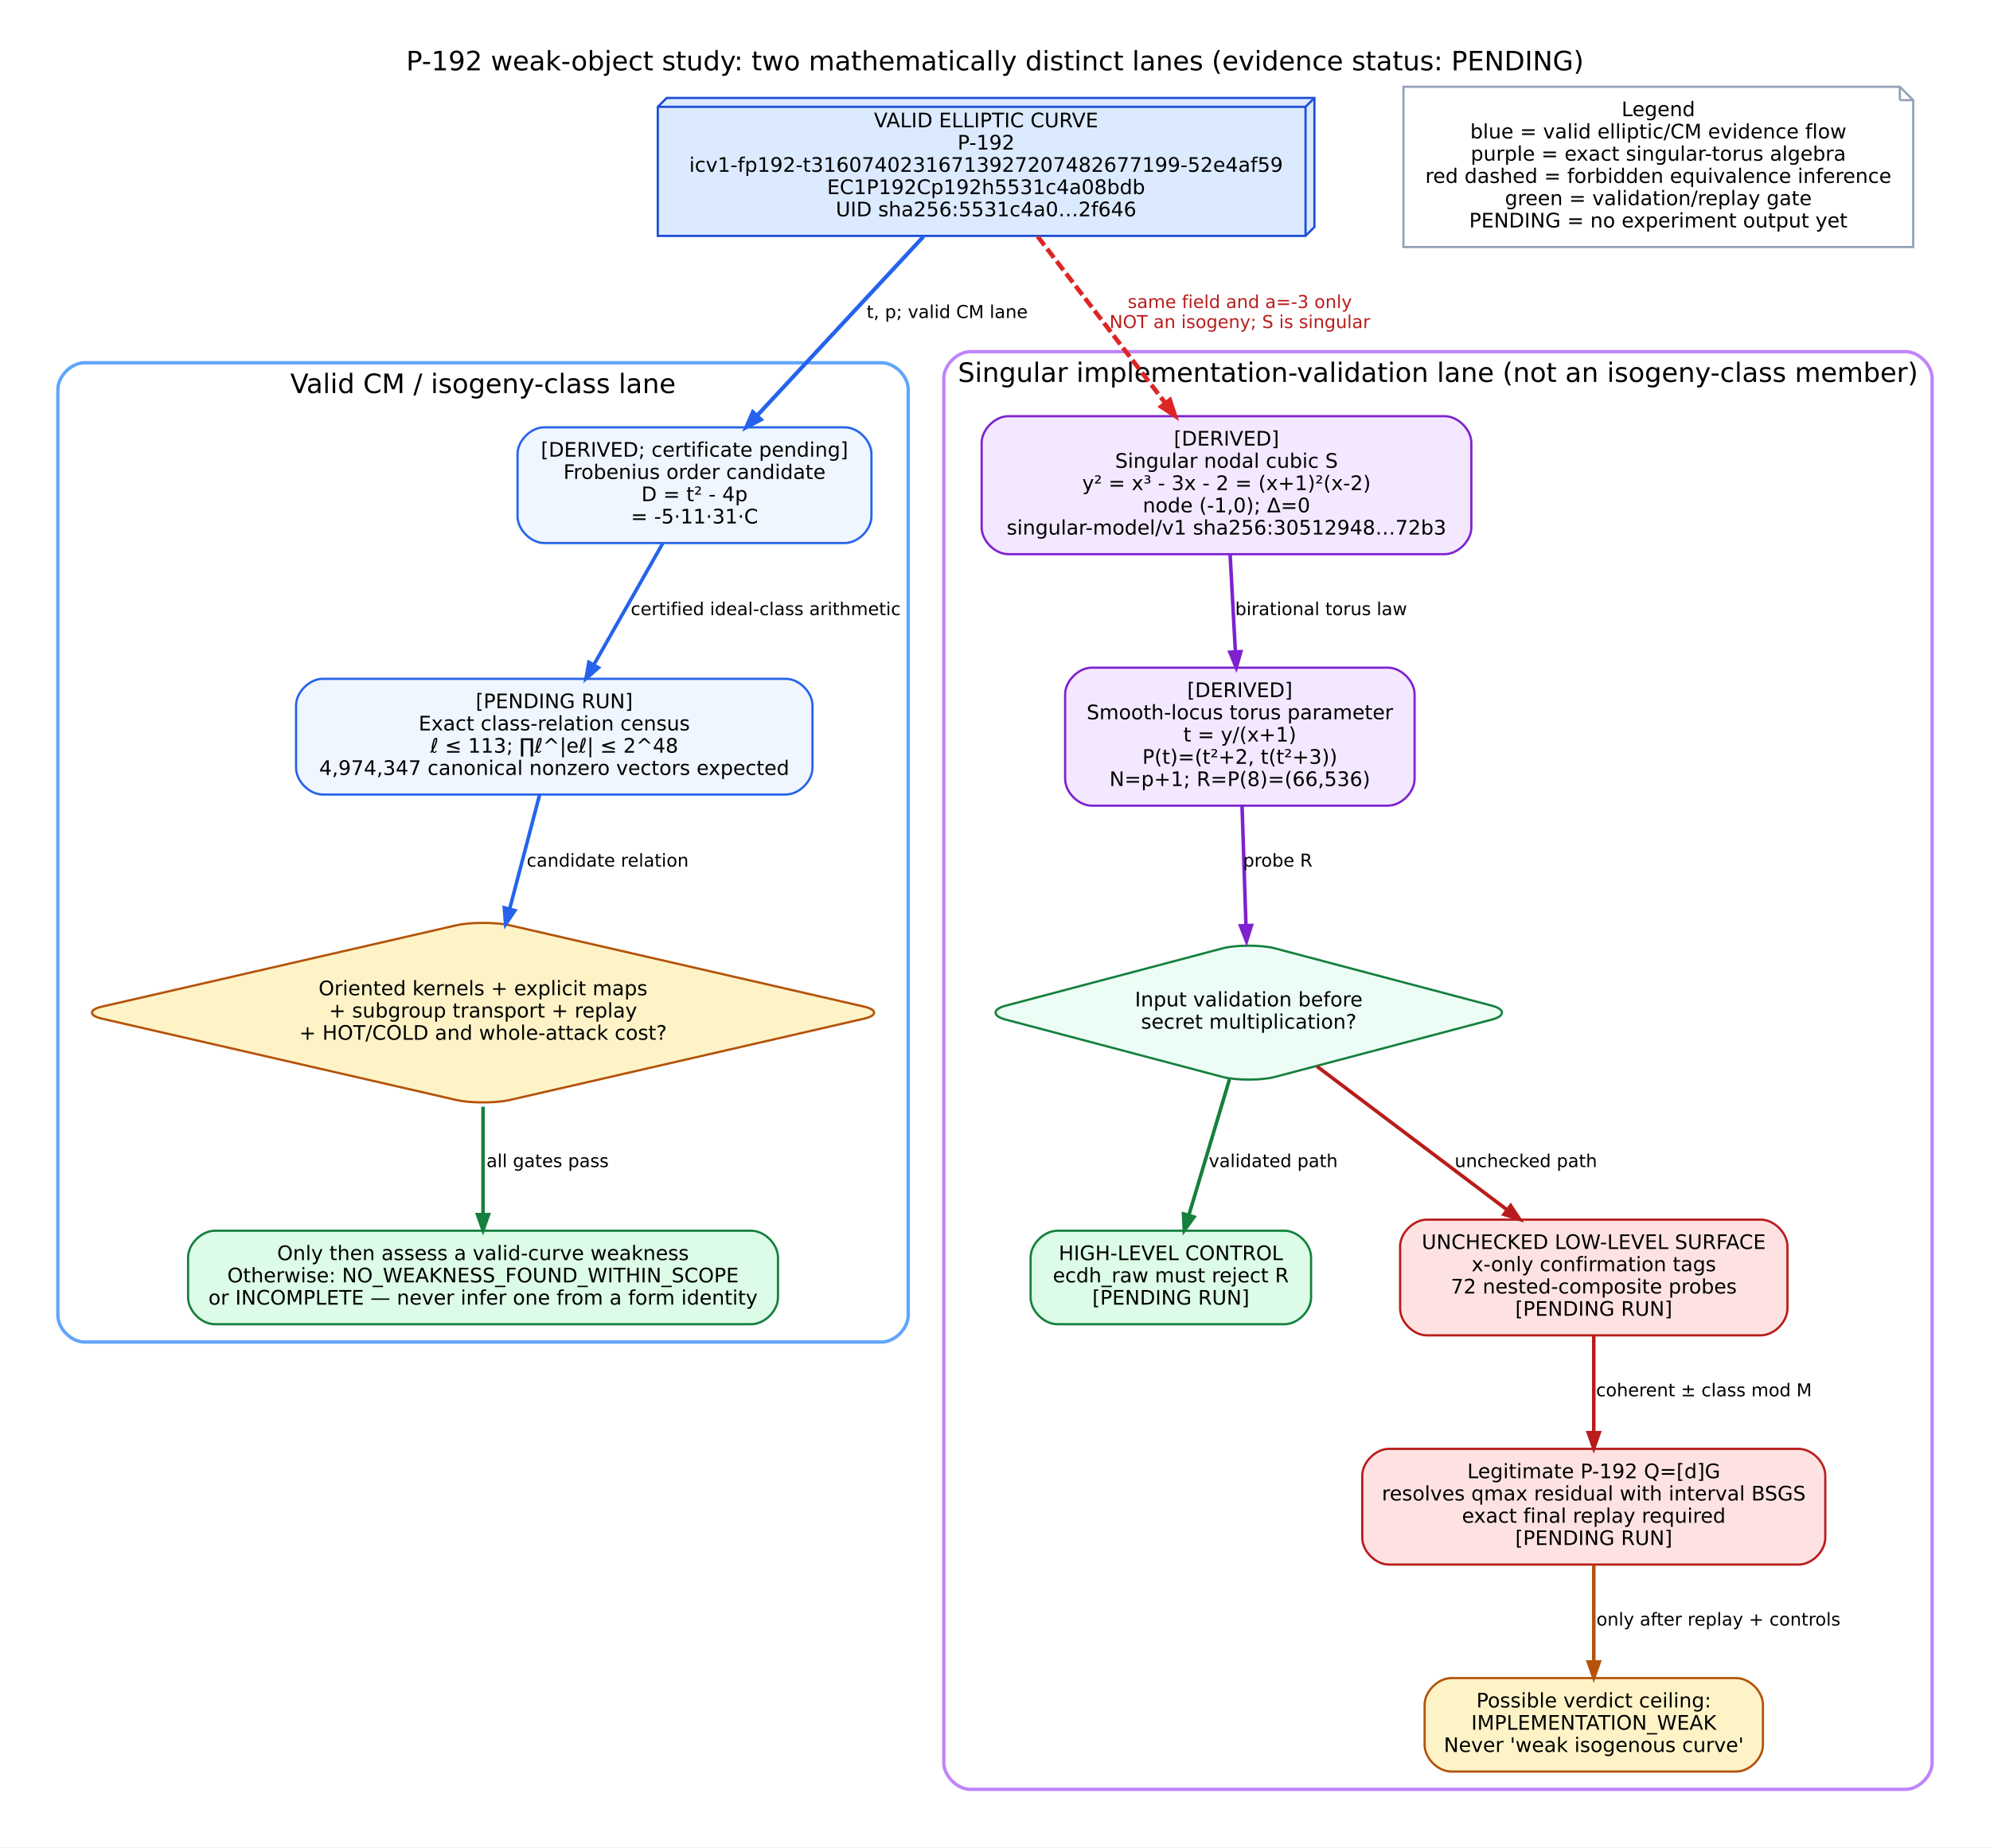
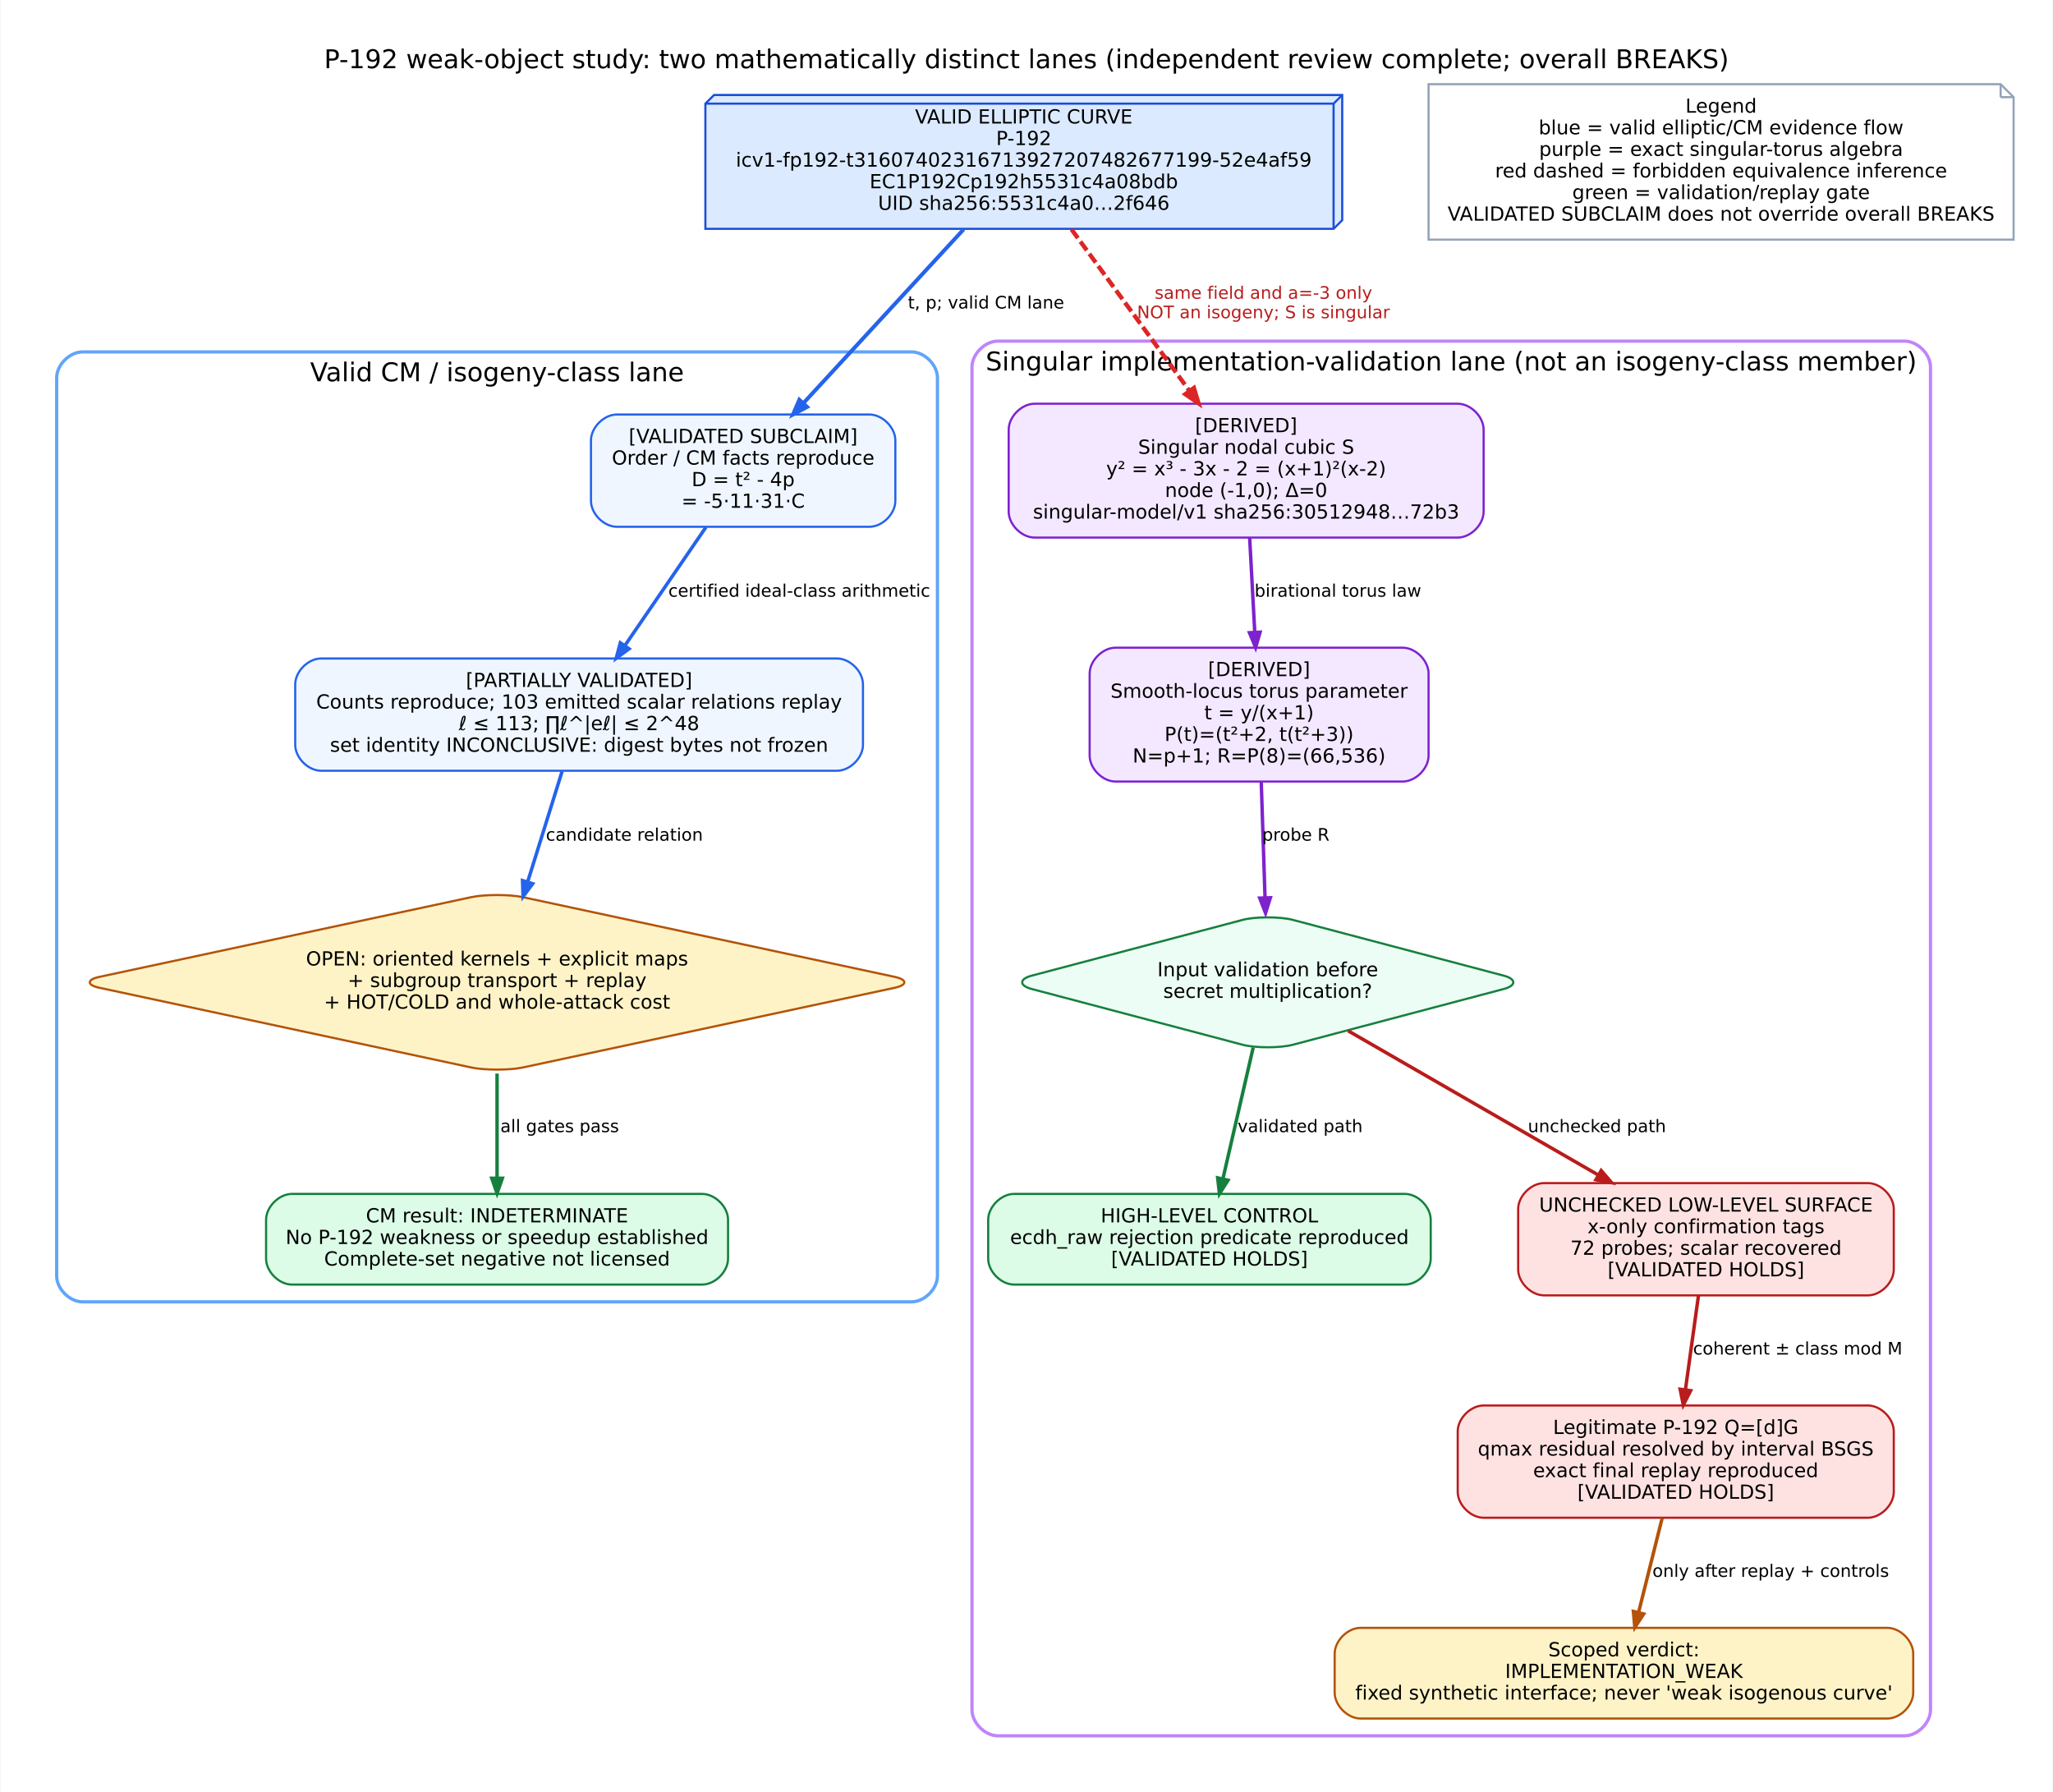
- <svg xmlns="http://www.w3.org/2000/svg" width="894pt" height="830pt" viewBox="0.00 0.00 894.00 830.00">
+ <svg xmlns="http://www.w3.org/2000/svg" width="951pt" height="830pt" viewBox="0.00 0.00 950.50 830.00">
  <g id="graph0" class="graph" transform="scale(1 1) rotate(0) translate(18 812)">
-     <polygon fill="white" stroke="transparent" points="-18,18 -18,-812 876,-812 876,18 -18,18" />
-     <text text-anchor="middle" x="429" y="-780.4" font-family="DejaVu Sans" font-size="12.00">P-192 weak-object study: two mathematically distinct lanes (evidence status: PENDING)</text>
+     <polygon fill="white" stroke="transparent" points="-18,18 -18,-812 932.5,-812 932.5,18 -18,18" />
+     <text text-anchor="middle" x="457.25" y="-780.4" font-family="DejaVu Sans" font-size="12.00">P-192 weak-object study: two mathematically distinct lanes (independent review complete; overall BREAKS)</text>
    <g id="clust1" class="cluster">
-       <path fill="white" stroke="#60a5fa" stroke-width="1.5" d="M20,-209C20,-209 378,-209 378,-209 384,-209 390,-215 390,-221 390,-221 390,-637 390,-637 390,-643 384,-649 378,-649 378,-649 20,-649 20,-649 14,-649 8,-643 8,-637 8,-637 8,-221 8,-221 8,-215 14,-209 20,-209" />
-       <text text-anchor="middle" x="199" y="-635.4" font-family="DejaVu Sans" font-size="12.00">Valid CM / isogeny-class lane</text>
+       <path fill="white" stroke="#60a5fa" stroke-width="1.5" d="M20,-209C20,-209 404,-209 404,-209 410,-209 416,-215 416,-221 416,-221 416,-637 416,-637 416,-643 410,-649 404,-649 404,-649 20,-649 20,-649 14,-649 8,-643 8,-637 8,-637 8,-221 8,-221 8,-215 14,-209 20,-209" />
+       <text text-anchor="middle" x="212" y="-635.4" font-family="DejaVu Sans" font-size="12.00">Valid CM / isogeny-class lane</text>
    </g>
    <g id="clust2" class="cluster">
-       <path fill="white" stroke="#c084fc" stroke-width="1.5" d="M418,-8C418,-8 838,-8 838,-8 844,-8 850,-14 850,-20 850,-20 850,-642 850,-642 850,-648 844,-654 838,-654 838,-654 418,-654 418,-654 412,-654 406,-648 406,-642 406,-642 406,-20 406,-20 406,-14 412,-8 418,-8" />
-       <text text-anchor="middle" x="628" y="-640.4" font-family="DejaVu Sans" font-size="12.00">Singular implementation-validation lane (not an isogeny-class member)</text>
+       <path fill="white" stroke="#c084fc" stroke-width="1.5" d="M444,-8C444,-8 864,-8 864,-8 870,-8 876,-14 876,-20 876,-20 876,-642 876,-642 876,-648 870,-654 864,-654 864,-654 444,-654 444,-654 438,-654 432,-648 432,-642 432,-642 432,-20 432,-20 432,-14 438,-8 444,-8" />
+       <text text-anchor="middle" x="654" y="-640.4" font-family="DejaVu Sans" font-size="12.00">Singular implementation-validation lane (not an isogeny-class member)</text>
    </g>
    <g id="node1" class="node">
-       <polygon fill="#dbeafe" stroke="#1d4ed8" points="572.5,-768 281.5,-768 277.5,-764 277.5,-706 568.5,-706 572.5,-710 572.5,-768" />
-       <polyline fill="none" stroke="#1d4ed8" points="568.5,-764 277.5,-764 " />
-       <polyline fill="none" stroke="#1d4ed8" points="568.5,-764 568.5,-706 " />
-       <polyline fill="none" stroke="#1d4ed8" points="568.5,-764 572.5,-768 " />
-       <text text-anchor="middle" x="425" y="-754.8" font-family="DejaVu Sans" font-size="9.00">VALID ELLIPTIC CURVE</text>
-       <text text-anchor="middle" x="425" y="-744.8" font-family="DejaVu Sans" font-size="9.00">P-192</text>
-       <text text-anchor="middle" x="425" y="-734.8" font-family="DejaVu Sans" font-size="9.00">icv1-fp192-t31607402316713927207482677199-52e4af59</text>
-       <text text-anchor="middle" x="425" y="-724.8" font-family="DejaVu Sans" font-size="9.00">EC1P192Cp192h5531c4a08bdb</text>
-       <text text-anchor="middle" x="425" y="-714.8" font-family="DejaVu Sans" font-size="9.00">UID sha256:5531c4a0…2f646</text>
+       <polygon fill="#dbeafe" stroke="#1d4ed8" points="603.5,-768 312.5,-768 308.5,-764 308.5,-706 599.5,-706 603.5,-710 603.5,-768" />
+       <polyline fill="none" stroke="#1d4ed8" points="599.5,-764 308.5,-764 " />
+       <polyline fill="none" stroke="#1d4ed8" points="599.5,-764 599.5,-706 " />
+       <polyline fill="none" stroke="#1d4ed8" points="599.5,-764 603.5,-768 " />
+       <text text-anchor="middle" x="456" y="-754.8" font-family="DejaVu Sans" font-size="9.00">VALID ELLIPTIC CURVE</text>
+       <text text-anchor="middle" x="456" y="-744.8" font-family="DejaVu Sans" font-size="9.00">P-192</text>
+       <text text-anchor="middle" x="456" y="-734.8" font-family="DejaVu Sans" font-size="9.00">icv1-fp192-t31607402316713927207482677199-52e4af59</text>
+       <text text-anchor="middle" x="456" y="-724.8" font-family="DejaVu Sans" font-size="9.00">EC1P192Cp192h5531c4a08bdb</text>
+       <text text-anchor="middle" x="456" y="-714.8" font-family="DejaVu Sans" font-size="9.00">UID sha256:5531c4a0…2f646</text>
    </g>
    <g id="node2" class="node">
-       <path fill="#eff6ff" stroke="#2563eb" d="M361.5,-620C361.5,-620 226.5,-620 226.5,-620 220.5,-620 214.5,-614 214.5,-608 214.5,-608 214.5,-580 214.5,-580 214.5,-574 220.5,-568 226.5,-568 226.5,-568 361.5,-568 361.5,-568 367.5,-568 373.5,-574 373.5,-580 373.5,-580 373.5,-608 373.5,-608 373.5,-614 367.5,-620 361.5,-620" />
-       <text text-anchor="middle" x="294" y="-606.8" font-family="DejaVu Sans" font-size="9.00">[DERIVED; certificate pending]</text>
-       <text text-anchor="middle" x="294" y="-596.8" font-family="DejaVu Sans" font-size="9.00">Frobenius order candidate</text>
-       <text text-anchor="middle" x="294" y="-586.8" font-family="DejaVu Sans" font-size="9.00">D = t² - 4p</text>
-       <text text-anchor="middle" x="294" y="-576.8" font-family="DejaVu Sans" font-size="9.00">= -5·11·31·C</text>
+       <path fill="#eff6ff" stroke="#2563eb" d="M384.5,-620C384.5,-620 267.5,-620 267.5,-620 261.5,-620 255.5,-614 255.5,-608 255.5,-608 255.5,-580 255.5,-580 255.5,-574 261.5,-568 267.5,-568 267.5,-568 384.5,-568 384.5,-568 390.5,-568 396.5,-574 396.5,-580 396.5,-580 396.5,-608 396.5,-608 396.5,-614 390.5,-620 384.5,-620" />
+       <text text-anchor="middle" x="326" y="-606.8" font-family="DejaVu Sans" font-size="9.00">[VALIDATED SUBCLAIM]</text>
+       <text text-anchor="middle" x="326" y="-596.8" font-family="DejaVu Sans" font-size="9.00">Order / CM facts reproduce</text>
+       <text text-anchor="middle" x="326" y="-586.8" font-family="DejaVu Sans" font-size="9.00">D = t² - 4p</text>
+       <text text-anchor="middle" x="326" y="-576.8" font-family="DejaVu Sans" font-size="9.00">= -5·11·31·C</text>
    </g>
    <g id="edge10" class="edge">
-       <path fill="none" stroke="#2563eb" stroke-width="1.8" d="M396.9,-705.75C374.81,-681.98 344.19,-649.02 322.11,-625.25" />
-       <polygon fill="#2563eb" stroke="#2563eb" stroke-width="1.8" points="323.81,-623.48 317.25,-620.02 320.22,-626.82 323.81,-623.48" />
-       <text text-anchor="middle" x="407.5" y="-669.1" font-family="DejaVu Sans" font-size="8.00">t, p; valid CM lane</text>
+       <path fill="none" stroke="#2563eb" stroke-width="1.8" d="M428.11,-705.75C406.19,-681.98 375.81,-649.02 353.89,-625.25" />
+       <polygon fill="#2563eb" stroke="#2563eb" stroke-width="1.8" points="355.62,-623.51 349.07,-620.02 352.01,-626.83 355.62,-623.51" />
+       <text text-anchor="middle" x="438.5" y="-669.1" font-family="DejaVu Sans" font-size="8.00">t, p; valid CM lane</text>
    </g>
    <g id="node6" class="node">
-       <path fill="#f3e8ff" stroke="#7e22ce" d="M631,-625C631,-625 435,-625 435,-625 429,-625 423,-619 423,-613 423,-613 423,-575 423,-575 423,-569 429,-563 435,-563 435,-563 631,-563 631,-563 637,-563 643,-569 643,-575 643,-575 643,-613 643,-613 643,-619 637,-625 631,-625" />
-       <text text-anchor="middle" x="533" y="-611.8" font-family="DejaVu Sans" font-size="9.00">[DERIVED]</text>
-       <text text-anchor="middle" x="533" y="-601.8" font-family="DejaVu Sans" font-size="9.00">Singular nodal cubic S</text>
-       <text text-anchor="middle" x="533" y="-591.8" font-family="DejaVu Sans" font-size="9.00">y² = x³ - 3x - 2 = (x+1)²(x-2)</text>
-       <text text-anchor="middle" x="533" y="-581.8" font-family="DejaVu Sans" font-size="9.00">node (-1,0); Δ=0</text>
-       <text text-anchor="middle" x="533" y="-571.8" font-family="DejaVu Sans" font-size="9.00">singular-model/v1 sha256:30512948…72b3</text>
+       <path fill="#f3e8ff" stroke="#7e22ce" d="M657,-625C657,-625 461,-625 461,-625 455,-625 449,-619 449,-613 449,-613 449,-575 449,-575 449,-569 455,-563 461,-563 461,-563 657,-563 657,-563 663,-563 669,-569 669,-575 669,-575 669,-613 669,-613 669,-619 663,-625 657,-625" />
+       <text text-anchor="middle" x="559" y="-611.8" font-family="DejaVu Sans" font-size="9.00">[DERIVED]</text>
+       <text text-anchor="middle" x="559" y="-601.8" font-family="DejaVu Sans" font-size="9.00">Singular nodal cubic S</text>
+       <text text-anchor="middle" x="559" y="-591.8" font-family="DejaVu Sans" font-size="9.00">y² = x³ - 3x - 2 = (x+1)²(x-2)</text>
+       <text text-anchor="middle" x="559" y="-581.8" font-family="DejaVu Sans" font-size="9.00">node (-1,0); Δ=0</text>
+       <text text-anchor="middle" x="559" y="-571.8" font-family="DejaVu Sans" font-size="9.00">singular-model/v1 sha256:30512948…72b3</text>
    </g>
    <g id="edge11" class="edge">
-       <path fill="none" stroke="#dc2626" stroke-width="2" stroke-dasharray="5,2" d="M448.17,-705.75C464.97,-683.82 487.75,-654.07 505.48,-630.93" />
-       <polygon fill="#dc2626" stroke="#dc2626" stroke-width="2" points="507.56,-632.24 509.87,-625.2 503.67,-629.27 507.56,-632.24" />
-       <text text-anchor="middle" x="539" y="-673.6" font-family="DejaVu Sans" font-size="8.00" fill="#b91c1c">same field and a=-3 only</text>
-       <text text-anchor="middle" x="539" y="-664.6" font-family="DejaVu Sans" font-size="8.00" fill="#b91c1c">NOT an isogeny; S is singular</text>
+       <path fill="none" stroke="#dc2626" stroke-width="2" stroke-dasharray="5,2" d="M478.1,-705.75C494.12,-683.82 515.85,-654.07 532.75,-630.93" />
+       <polygon fill="#dc2626" stroke="#dc2626" stroke-width="2" points="534.79,-632.3 536.94,-625.2 530.83,-629.41 534.79,-632.3" />
+       <text text-anchor="middle" x="567" y="-673.6" font-family="DejaVu Sans" font-size="8.00" fill="#b91c1c">same field and a=-3 only</text>
+       <text text-anchor="middle" x="567" y="-664.6" font-family="DejaVu Sans" font-size="8.00" fill="#b91c1c">NOT an isogeny; S is singular</text>
    </g>
    <g id="node3" class="node">
-       <path fill="#eff6ff" stroke="#2563eb" d="M335,-507C335,-507 127,-507 127,-507 121,-507 115,-501 115,-495 115,-495 115,-467 115,-467 115,-461 121,-455 127,-455 127,-455 335,-455 335,-455 341,-455 347,-461 347,-467 347,-467 347,-495 347,-495 347,-501 341,-507 335,-507" />
-       <text text-anchor="middle" x="231" y="-493.8" font-family="DejaVu Sans" font-size="9.00">[PENDING RUN]</text>
-       <text text-anchor="middle" x="231" y="-483.8" font-family="DejaVu Sans" font-size="9.00">Exact class-relation census</text>
-       <text text-anchor="middle" x="231" y="-473.8" font-family="DejaVu Sans" font-size="9.00">ℓ ≤ 113; ∏ℓ^|eℓ| ≤ 2^48</text>
-       <text text-anchor="middle" x="231" y="-463.8" font-family="DejaVu Sans" font-size="9.00">4,974,347 canonical nonzero vectors expected</text>
+       <path fill="#eff6ff" stroke="#2563eb" d="M369.5,-507C369.5,-507 130.5,-507 130.5,-507 124.5,-507 118.5,-501 118.5,-495 118.5,-495 118.5,-467 118.5,-467 118.5,-461 124.5,-455 130.5,-455 130.5,-455 369.5,-455 369.5,-455 375.5,-455 381.5,-461 381.5,-467 381.5,-467 381.5,-495 381.5,-495 381.5,-501 375.5,-507 369.5,-507" />
+       <text text-anchor="middle" x="250" y="-493.8" font-family="DejaVu Sans" font-size="9.00">[PARTIALLY VALIDATED]</text>
+       <text text-anchor="middle" x="250" y="-483.8" font-family="DejaVu Sans" font-size="9.00">Counts reproduce; 103 emitted scalar relations replay</text>
+       <text text-anchor="middle" x="250" y="-473.8" font-family="DejaVu Sans" font-size="9.00">ℓ ≤ 113; ∏ℓ^|eℓ| ≤ 2^48</text>
+       <text text-anchor="middle" x="250" y="-463.8" font-family="DejaVu Sans" font-size="9.00">set identity INCONCLUSIVE: digest bytes not frozen</text>
    </g>
    <g id="edge1" class="edge">
-       <path fill="none" stroke="#2563eb" stroke-width="1.6" d="M279.7,-567.81C270.52,-551.63 258.53,-530.5 248.74,-513.25" />
-       <polygon fill="#2563eb" stroke="#2563eb" stroke-width="1.6" points="250.83,-511.97 245.24,-507.09 246.56,-514.39 250.83,-511.97" />
-       <text text-anchor="middle" x="326" y="-535.6" font-family="DejaVu Sans" font-size="8.00">certified ideal-class arithmetic</text>
+       <path fill="none" stroke="#2563eb" stroke-width="1.6" d="M308.75,-567.81C297.68,-551.63 283.21,-530.5 271.4,-513.25" />
+       <polygon fill="#2563eb" stroke="#2563eb" stroke-width="1.6" points="273.15,-511.48 267.18,-507.09 269.11,-514.25 273.15,-511.48" />
+       <text text-anchor="middle" x="352" y="-535.6" font-family="DejaVu Sans" font-size="8.00">certified ideal-class arithmetic</text>
    </g>
    <g id="node4" class="node">
-       <path fill="#fef3c7" stroke="#b45309" d="M187.3,-396.32C187.3,-396.32 27.7,-359.68 27.7,-359.68 21.85,-358.34 21.85,-355.66 27.7,-354.32 27.7,-354.32 187.3,-317.68 187.3,-317.68 193.15,-316.34 204.85,-316.34 210.7,-317.68 210.7,-317.68 370.3,-354.32 370.3,-354.32 376.15,-355.66 376.15,-358.34 370.3,-359.68 370.3,-359.68 210.7,-396.32 210.7,-396.32 204.85,-397.66 193.15,-397.66 187.3,-396.32" />
-       <text text-anchor="middle" x="199" y="-364.8" font-family="DejaVu Sans" font-size="9.00">Oriented kernels + explicit maps</text>
-       <text text-anchor="middle" x="199" y="-354.8" font-family="DejaVu Sans" font-size="9.00">+ subgroup transport + replay</text>
-       <text text-anchor="middle" x="199" y="-344.8" font-family="DejaVu Sans" font-size="9.00">+ HOT/COLD and whole-attack cost?</text>
+       <path fill="#fef3c7" stroke="#b45309" d="M200.27,-396.49C200.27,-396.49 27.73,-359.51 27.73,-359.51 21.87,-358.26 21.87,-355.74 27.73,-354.49 27.73,-354.49 200.27,-317.51 200.27,-317.51 206.13,-316.26 217.87,-316.26 223.73,-317.51 223.73,-317.51 396.27,-354.49 396.27,-354.49 402.13,-355.74 402.13,-358.26 396.27,-359.51 396.27,-359.51 223.73,-396.49 223.73,-396.49 217.87,-397.74 206.13,-397.74 200.27,-396.49" />
+       <text text-anchor="middle" x="212" y="-364.8" font-family="DejaVu Sans" font-size="9.00">OPEN: oriented kernels + explicit maps</text>
+       <text text-anchor="middle" x="212" y="-354.8" font-family="DejaVu Sans" font-size="9.00">+ subgroup transport + replay</text>
+       <text text-anchor="middle" x="212" y="-344.8" font-family="DejaVu Sans" font-size="9.00">+ HOT/COLD and whole-attack cost</text>
    </g>
    <g id="edge2" class="edge">
-       <path fill="none" stroke="#2563eb" stroke-width="1.6" d="M224.37,-454.72C220.49,-439.93 215.48,-420.82 210.93,-403.5" />
-       <polygon fill="#2563eb" stroke="#2563eb" stroke-width="1.6" points="213.3,-402.86 209.15,-396.71 208.56,-404.1 213.3,-402.86" />
-       <text text-anchor="middle" x="255" y="-422.6" font-family="DejaVu Sans" font-size="8.00">candidate relation</text>
+       <path fill="none" stroke="#2563eb" stroke-width="1.6" d="M242.13,-454.72C237.52,-439.93 231.57,-420.82 226.17,-403.5" />
+       <polygon fill="#2563eb" stroke="#2563eb" stroke-width="1.6" points="228.48,-402.66 224.06,-396.71 223.8,-404.12 228.48,-402.66" />
+       <text text-anchor="middle" x="271" y="-422.6" font-family="DejaVu Sans" font-size="8.00">candidate relation</text>
    </g>
    <g id="node5" class="node">
-       <path fill="#dcfce7" stroke="#15803d" d="M319.5,-259C319.5,-259 78.5,-259 78.5,-259 72.5,-259 66.5,-253 66.5,-247 66.5,-247 66.5,-229 66.5,-229 66.5,-223 72.5,-217 78.5,-217 78.5,-217 319.5,-217 319.5,-217 325.5,-217 331.5,-223 331.5,-229 331.5,-229 331.5,-247 331.5,-247 331.5,-253 325.5,-259 319.5,-259" />
-       <text text-anchor="middle" x="199" y="-245.8" font-family="DejaVu Sans" font-size="9.00">Only then assess a valid-curve weakness</text>
-       <text text-anchor="middle" x="199" y="-235.8" font-family="DejaVu Sans" font-size="9.00">Otherwise: NO_WEAKNESS_FOUND_WITHIN_SCOPE</text>
-       <text text-anchor="middle" x="199" y="-225.8" font-family="DejaVu Sans" font-size="9.00">or INCOMPLETE — never infer one from a form identity</text>
+       <path fill="#dcfce7" stroke="#15803d" d="M307,-259C307,-259 117,-259 117,-259 111,-259 105,-253 105,-247 105,-247 105,-229 105,-229 105,-223 111,-217 117,-217 117,-217 307,-217 307,-217 313,-217 319,-223 319,-229 319,-229 319,-247 319,-247 319,-253 313,-259 307,-259" />
+       <text text-anchor="middle" x="212" y="-245.8" font-family="DejaVu Sans" font-size="9.00">CM result: INDETERMINATE</text>
+       <text text-anchor="middle" x="212" y="-235.8" font-family="DejaVu Sans" font-size="9.00">No P-192 weakness or speedup established</text>
+       <text text-anchor="middle" x="212" y="-225.8" font-family="DejaVu Sans" font-size="9.00">Complete-set negative not licensed</text>
    </g>
    <g id="edge3" class="edge">
-       <path fill="none" stroke="#15803d" stroke-width="1.6" d="M199,-314.75C199,-298.73 199,-280.81 199,-266.42" />
-       <polygon fill="#15803d" stroke="#15803d" stroke-width="1.6" points="201.45,-266.25 199,-259.25 196.55,-266.25 201.45,-266.25" />
-       <text text-anchor="middle" x="228" y="-287.6" font-family="DejaVu Sans" font-size="8.00">all gates pass</text>
+       <path fill="none" stroke="#15803d" stroke-width="1.6" d="M212,-314.75C212,-298.73 212,-280.81 212,-266.42" />
+       <polygon fill="#15803d" stroke="#15803d" stroke-width="1.6" points="214.45,-266.25 212,-259.25 209.55,-266.25 214.45,-266.25" />
+       <text text-anchor="middle" x="241" y="-287.6" font-family="DejaVu Sans" font-size="8.00">all gates pass</text>
    </g>
    <g id="node7" class="node">
-       <path fill="#f3e8ff" stroke="#7e22ce" d="M605.5,-512C605.5,-512 472.5,-512 472.5,-512 466.5,-512 460.5,-506 460.5,-500 460.5,-500 460.5,-462 460.5,-462 460.5,-456 466.5,-450 472.5,-450 472.5,-450 605.5,-450 605.5,-450 611.5,-450 617.5,-456 617.5,-462 617.5,-462 617.5,-500 617.5,-500 617.5,-506 611.5,-512 605.5,-512" />
-       <text text-anchor="middle" x="539" y="-498.8" font-family="DejaVu Sans" font-size="9.00">[DERIVED]</text>
-       <text text-anchor="middle" x="539" y="-488.8" font-family="DejaVu Sans" font-size="9.00">Smooth-locus torus parameter</text>
-       <text text-anchor="middle" x="539" y="-478.8" font-family="DejaVu Sans" font-size="9.00">t = y/(x+1)</text>
-       <text text-anchor="middle" x="539" y="-468.8" font-family="DejaVu Sans" font-size="9.00">P(t)=(t²+2, t(t²+3))</text>
-       <text text-anchor="middle" x="539" y="-458.8" font-family="DejaVu Sans" font-size="9.00">N=p+1; R=P(8)=(66,536)</text>
+       <path fill="#f3e8ff" stroke="#7e22ce" d="M631.5,-512C631.5,-512 498.5,-512 498.5,-512 492.5,-512 486.5,-506 486.5,-500 486.5,-500 486.5,-462 486.5,-462 486.5,-456 492.5,-450 498.5,-450 498.5,-450 631.5,-450 631.5,-450 637.5,-450 643.5,-456 643.5,-462 643.5,-462 643.5,-500 643.5,-500 643.5,-506 637.5,-512 631.5,-512" />
+       <text text-anchor="middle" x="565" y="-498.8" font-family="DejaVu Sans" font-size="9.00">[DERIVED]</text>
+       <text text-anchor="middle" x="565" y="-488.8" font-family="DejaVu Sans" font-size="9.00">Smooth-locus torus parameter</text>
+       <text text-anchor="middle" x="565" y="-478.8" font-family="DejaVu Sans" font-size="9.00">t = y/(x+1)</text>
+       <text text-anchor="middle" x="565" y="-468.8" font-family="DejaVu Sans" font-size="9.00">P(t)=(t²+2, t(t²+3))</text>
+       <text text-anchor="middle" x="565" y="-458.8" font-family="DejaVu Sans" font-size="9.00">N=p+1; R=P(8)=(66,536)</text>
    </g>
    <g id="edge4" class="edge">
-       <path fill="none" stroke="#7e22ce" stroke-width="1.6" d="M534.62,-562.96C535.35,-549.51 536.22,-533.51 536.98,-519.31" />
-       <polygon fill="#7e22ce" stroke="#7e22ce" stroke-width="1.6" points="539.44,-519.18 537.38,-512.06 534.55,-518.92 539.44,-519.18" />
-       <text text-anchor="middle" x="575.5" y="-535.6" font-family="DejaVu Sans" font-size="8.00">birational torus law</text>
+       <path fill="none" stroke="#7e22ce" stroke-width="1.6" d="M560.62,-562.96C561.35,-549.51 562.22,-533.51 562.98,-519.31" />
+       <polygon fill="#7e22ce" stroke="#7e22ce" stroke-width="1.6" points="565.44,-519.18 563.38,-512.06 560.55,-518.92 565.44,-519.18" />
+       <text text-anchor="middle" x="601.5" y="-535.6" font-family="DejaVu Sans" font-size="8.00">birational torus law</text>
    </g>
    <g id="node8" class="node">
-       <path fill="#ecfdf5" stroke="#15803d" d="M531.4,-385.93C531.4,-385.93 433.6,-360.07 433.6,-360.07 427.8,-358.53 427.8,-355.47 433.6,-353.93 433.6,-353.93 531.4,-328.07 531.4,-328.07 537.2,-326.53 548.8,-326.53 554.6,-328.07 554.6,-328.07 652.4,-353.93 652.4,-353.93 658.2,-355.47 658.2,-358.53 652.4,-360.07 652.4,-360.07 554.6,-385.93 554.6,-385.93 548.8,-387.47 537.2,-387.47 531.4,-385.93" />
-       <text text-anchor="middle" x="543" y="-359.8" font-family="DejaVu Sans" font-size="9.00">Input validation before</text>
-       <text text-anchor="middle" x="543" y="-349.8" font-family="DejaVu Sans" font-size="9.00">secret multiplication?</text>
+       <path fill="#ecfdf5" stroke="#15803d" d="M557.4,-385.93C557.4,-385.93 459.6,-360.07 459.6,-360.07 453.8,-358.53 453.8,-355.47 459.6,-353.93 459.6,-353.93 557.4,-328.07 557.4,-328.07 563.2,-326.53 574.8,-326.53 580.6,-328.07 580.6,-328.07 678.4,-353.93 678.4,-353.93 684.2,-355.47 684.2,-358.53 678.4,-360.07 678.4,-360.07 580.6,-385.93 580.6,-385.93 574.8,-387.47 563.2,-387.47 557.4,-385.93" />
+       <text text-anchor="middle" x="569" y="-359.8" font-family="DejaVu Sans" font-size="9.00">Input validation before</text>
+       <text text-anchor="middle" x="569" y="-349.8" font-family="DejaVu Sans" font-size="9.00">secret multiplication?</text>
    </g>
    <g id="edge5" class="edge">
-       <path fill="none" stroke="#7e22ce" stroke-width="1.6" d="M539.99,-449.84C540.52,-433.67 541.18,-413.56 541.74,-396.29" />
-       <polygon fill="#7e22ce" stroke="#7e22ce" stroke-width="1.6" points="544.2,-396.16 541.98,-389.08 539.3,-396 544.2,-396.16" />
-       <text text-anchor="middle" x="556" y="-422.6" font-family="DejaVu Sans" font-size="8.00">probe R</text>
+       <path fill="none" stroke="#7e22ce" stroke-width="1.6" d="M565.99,-449.84C566.52,-433.67 567.18,-413.56 567.74,-396.29" />
+       <polygon fill="#7e22ce" stroke="#7e22ce" stroke-width="1.6" points="570.2,-396.16 567.98,-389.08 565.3,-396 570.2,-396.16" />
+       <text text-anchor="middle" x="582" y="-422.6" font-family="DejaVu Sans" font-size="8.00">probe R</text>
    </g>
    <g id="node9" class="node">
-       <path fill="#dcfce7" stroke="#15803d" d="M559,-259C559,-259 457,-259 457,-259 451,-259 445,-253 445,-247 445,-247 445,-229 445,-229 445,-223 451,-217 457,-217 457,-217 559,-217 559,-217 565,-217 571,-223 571,-229 571,-229 571,-247 571,-247 571,-253 565,-259 559,-259" />
-       <text text-anchor="middle" x="508" y="-245.8" font-family="DejaVu Sans" font-size="9.00">HIGH-LEVEL CONTROL</text>
-       <text text-anchor="middle" x="508" y="-235.8" font-family="DejaVu Sans" font-size="9.00">ecdh_raw must reject R</text>
-       <text text-anchor="middle" x="508" y="-225.8" font-family="DejaVu Sans" font-size="9.00">[PENDING RUN]</text>
+       <path fill="#dcfce7" stroke="#15803d" d="M632.5,-259C632.5,-259 451.5,-259 451.5,-259 445.5,-259 439.5,-253 439.5,-247 439.5,-247 439.5,-229 439.5,-229 439.5,-223 445.5,-217 451.5,-217 451.5,-217 632.5,-217 632.5,-217 638.5,-217 644.5,-223 644.5,-229 644.5,-229 644.5,-247 644.5,-247 644.5,-253 638.5,-259 632.5,-259" />
+       <text text-anchor="middle" x="542" y="-245.8" font-family="DejaVu Sans" font-size="9.00">HIGH-LEVEL CONTROL</text>
+       <text text-anchor="middle" x="542" y="-235.8" font-family="DejaVu Sans" font-size="9.00">ecdh_raw rejection predicate reproduced</text>
+       <text text-anchor="middle" x="542" y="-225.8" font-family="DejaVu Sans" font-size="9.00">[VALIDATED HOLDS]</text>
    </g>
    <g id="edge6" class="edge">
-       <path fill="none" stroke="#15803d" stroke-width="1.6" d="M534.35,-327.08C528.77,-308.44 521.57,-284.36 516.11,-266.1" />
-       <polygon fill="#15803d" stroke="#15803d" stroke-width="1.6" points="518.38,-265.16 514.03,-259.15 513.69,-266.56 518.38,-265.16" />
-       <text text-anchor="middle" x="554" y="-287.6" font-family="DejaVu Sans" font-size="8.00">validated path</text>
+       <path fill="none" stroke="#15803d" stroke-width="1.6" d="M562.26,-326.78C557.95,-308.13 552.42,-284.15 548.22,-265.96" />
+       <polygon fill="#15803d" stroke="#15803d" stroke-width="1.6" points="550.59,-265.32 546.63,-259.05 545.81,-266.42 550.59,-265.32" />
+       <text text-anchor="middle" x="584" y="-287.6" font-family="DejaVu Sans" font-size="8.00">validated path</text>
    </g>
    <g id="node10" class="node">
-       <path fill="#fee2e2" stroke="#b91c1c" d="M773,-264C773,-264 623,-264 623,-264 617,-264 611,-258 611,-252 611,-252 611,-224 611,-224 611,-218 617,-212 623,-212 623,-212 773,-212 773,-212 779,-212 785,-218 785,-224 785,-224 785,-252 785,-252 785,-258 779,-264 773,-264" />
-       <text text-anchor="middle" x="698" y="-250.8" font-family="DejaVu Sans" font-size="9.00">UNCHECKED LOW-LEVEL SURFACE</text>
-       <text text-anchor="middle" x="698" y="-240.8" font-family="DejaVu Sans" font-size="9.00">x-only confirmation tags</text>
-       <text text-anchor="middle" x="698" y="-230.8" font-family="DejaVu Sans" font-size="9.00">72 nested-composite probes</text>
-       <text text-anchor="middle" x="698" y="-220.8" font-family="DejaVu Sans" font-size="9.00">[PENDING RUN]</text>
+       <path fill="#fee2e2" stroke="#b91c1c" d="M847,-264C847,-264 697,-264 697,-264 691,-264 685,-258 685,-252 685,-252 685,-224 685,-224 685,-218 691,-212 697,-212 697,-212 847,-212 847,-212 853,-212 859,-218 859,-224 859,-224 859,-252 859,-252 859,-258 853,-264 847,-264" />
+       <text text-anchor="middle" x="772" y="-250.8" font-family="DejaVu Sans" font-size="9.00">UNCHECKED LOW-LEVEL SURFACE</text>
+       <text text-anchor="middle" x="772" y="-240.8" font-family="DejaVu Sans" font-size="9.00">x-only confirmation tags</text>
+       <text text-anchor="middle" x="772" y="-230.8" font-family="DejaVu Sans" font-size="9.00">72 probes; scalar recovered</text>
+       <text text-anchor="middle" x="772" y="-220.8" font-family="DejaVu Sans" font-size="9.00">[VALIDATED HOLDS]</text>
    </g>
    <g id="edge7" class="edge">
-       <path fill="none" stroke="#b91c1c" stroke-width="1.6" d="M573.62,-332.88C598.07,-314.43 632.47,-288.46 658.91,-268.51" />
-       <polygon fill="#b91c1c" stroke="#b91c1c" stroke-width="1.6" points="660.65,-270.27 664.76,-264.09 657.69,-266.35 660.65,-270.27" />
-       <text text-anchor="middle" x="667.5" y="-287.6" font-family="DejaVu Sans" font-size="8.00">unchecked path</text>
+       <path fill="none" stroke="#b91c1c" stroke-width="1.6" d="M606.23,-334.54C638.8,-315.77 686.37,-288.35 722.2,-267.7" />
+       <polygon fill="#b91c1c" stroke="#b91c1c" stroke-width="1.6" points="723.46,-269.81 728.3,-264.19 721.01,-265.56 723.46,-269.81" />
+       <text text-anchor="middle" x="721.5" y="-287.6" font-family="DejaVu Sans" font-size="8.00">unchecked path</text>
    </g>
    <g id="node11" class="node">
-       <path fill="#fee2e2" stroke="#b91c1c" d="M790,-161C790,-161 606,-161 606,-161 600,-161 594,-155 594,-149 594,-149 594,-121 594,-121 594,-115 600,-109 606,-109 606,-109 790,-109 790,-109 796,-109 802,-115 802,-121 802,-121 802,-149 802,-149 802,-155 796,-161 790,-161" />
-       <text text-anchor="middle" x="698" y="-147.8" font-family="DejaVu Sans" font-size="9.00">Legitimate P-192 Q=[d]G</text>
-       <text text-anchor="middle" x="698" y="-137.8" font-family="DejaVu Sans" font-size="9.00">resolves qmax residual with interval BSGS</text>
-       <text text-anchor="middle" x="698" y="-127.8" font-family="DejaVu Sans" font-size="9.00">exact final replay required</text>
-       <text text-anchor="middle" x="698" y="-117.8" font-family="DejaVu Sans" font-size="9.00">[PENDING RUN]</text>
+       <path fill="#fee2e2" stroke="#b91c1c" d="M847,-161C847,-161 669,-161 669,-161 663,-161 657,-155 657,-149 657,-149 657,-121 657,-121 657,-115 663,-109 669,-109 669,-109 847,-109 847,-109 853,-109 859,-115 859,-121 859,-121 859,-149 859,-149 859,-155 853,-161 847,-161" />
+       <text text-anchor="middle" x="758" y="-147.8" font-family="DejaVu Sans" font-size="9.00">Legitimate P-192 Q=[d]G</text>
+       <text text-anchor="middle" x="758" y="-137.8" font-family="DejaVu Sans" font-size="9.00">qmax residual resolved by interval BSGS</text>
+       <text text-anchor="middle" x="758" y="-127.8" font-family="DejaVu Sans" font-size="9.00">exact final replay reproduced</text>
+       <text text-anchor="middle" x="758" y="-117.8" font-family="DejaVu Sans" font-size="9.00">[VALIDATED HOLDS]</text>
    </g>
    <g id="edge8" class="edge">
-       <path fill="none" stroke="#b91c1c" stroke-width="1.6" d="M698,-211.77C698,-198.64 698,-182.43 698,-168.38" />
-       <polygon fill="#b91c1c" stroke="#b91c1c" stroke-width="1.6" points="700.45,-168.25 698,-161.25 695.55,-168.25 700.45,-168.25" />
-       <text text-anchor="middle" x="747.5" y="-184.6" font-family="DejaVu Sans" font-size="8.00">coherent ± class mod M</text>
+       <path fill="none" stroke="#b91c1c" stroke-width="1.6" d="M768.5,-211.77C766.68,-198.64 764.44,-182.43 762.49,-168.38" />
+       <polygon fill="#b91c1c" stroke="#b91c1c" stroke-width="1.6" points="764.89,-167.85 761.5,-161.25 760.04,-168.52 764.89,-167.85" />
+       <text text-anchor="middle" x="814.5" y="-184.6" font-family="DejaVu Sans" font-size="8.00">coherent ± class mod M</text>
    </g>
    <g id="node12" class="node">
-       <path fill="#fef3c7" stroke="#b45309" d="M762,-58C762,-58 634,-58 634,-58 628,-58 622,-52 622,-46 622,-46 622,-28 622,-28 622,-22 628,-16 634,-16 634,-16 762,-16 762,-16 768,-16 774,-22 774,-28 774,-28 774,-46 774,-46 774,-52 768,-58 762,-58" />
-       <text text-anchor="middle" x="698" y="-44.8" font-family="DejaVu Sans" font-size="9.00">Possible verdict ceiling:</text>
-       <text text-anchor="middle" x="698" y="-34.8" font-family="DejaVu Sans" font-size="9.00">IMPLEMENTATION_WEAK</text>
-       <text text-anchor="middle" x="698" y="-24.8" font-family="DejaVu Sans" font-size="9.00">Never 'weak isogenous curve'</text>
+       <path fill="#fef3c7" stroke="#b45309" d="M856,-58C856,-58 612,-58 612,-58 606,-58 600,-52 600,-46 600,-46 600,-28 600,-28 600,-22 606,-16 612,-16 612,-16 856,-16 856,-16 862,-16 868,-22 868,-28 868,-28 868,-46 868,-46 868,-52 862,-58 856,-58" />
+       <text text-anchor="middle" x="734" y="-44.8" font-family="DejaVu Sans" font-size="9.00">Scoped verdict:</text>
+       <text text-anchor="middle" x="734" y="-34.8" font-family="DejaVu Sans" font-size="9.00">IMPLEMENTATION_WEAK</text>
+       <text text-anchor="middle" x="734" y="-24.8" font-family="DejaVu Sans" font-size="9.00">fixed synthetic interface; never 'weak isogenous curve'</text>
    </g>
    <g id="edge9" class="edge">
-       <path fill="none" stroke="#b45309" stroke-width="1.6" d="M698,-108.78C698,-95.47 698,-79.11 698,-65.48" />
-       <polygon fill="#b45309" stroke="#b45309" stroke-width="1.6" points="700.45,-65.22 698,-58.22 695.55,-65.22 700.45,-65.22" />
-       <text text-anchor="middle" x="754" y="-81.6" font-family="DejaVu Sans" font-size="8.00">only after replay + controls</text>
+       <path fill="none" stroke="#b45309" stroke-width="1.6" d="M751.69,-108.78C748.34,-95.34 744.2,-78.81 740.77,-65.1" />
+       <polygon fill="#b45309" stroke="#b45309" stroke-width="1.6" points="743.13,-64.42 739.05,-58.22 738.38,-65.61 743.13,-64.42" />
+       <text text-anchor="middle" x="802" y="-81.6" font-family="DejaVu Sans" font-size="8.00">only after replay + controls</text>
    </g>
    <g id="node13" class="node">
-       <polygon fill="#ffffff" stroke="#94a3b8" points="835.5,-773 612.5,-773 612.5,-701 841.5,-701 841.5,-767 835.5,-773" />
-       <polyline fill="none" stroke="#94a3b8" points="835.5,-773 835.5,-767 " />
-       <polyline fill="none" stroke="#94a3b8" points="841.5,-767 835.5,-767 " />
-       <text text-anchor="middle" x="727" y="-759.8" font-family="DejaVu Sans" font-size="9.00">Legend</text>
-       <text text-anchor="middle" x="727" y="-749.8" font-family="DejaVu Sans" font-size="9.00">blue = valid elliptic/CM evidence flow</text>
-       <text text-anchor="middle" x="727" y="-739.8" font-family="DejaVu Sans" font-size="9.00">purple = exact singular-torus algebra</text>
-       <text text-anchor="middle" x="727" y="-729.8" font-family="DejaVu Sans" font-size="9.00">red dashed = forbidden equivalence inference</text>
-       <text text-anchor="middle" x="727" y="-719.8" font-family="DejaVu Sans" font-size="9.00">green = validation/replay gate</text>
-       <text text-anchor="middle" x="727" y="-709.8" font-family="DejaVu Sans" font-size="9.00">PENDING = no experiment output yet</text>
+       <polygon fill="#ffffff" stroke="#94a3b8" points="908.5,-773 643.5,-773 643.5,-701 914.5,-701 914.5,-767 908.5,-773" />
+       <polyline fill="none" stroke="#94a3b8" points="908.5,-773 908.5,-767 " />
+       <polyline fill="none" stroke="#94a3b8" points="914.5,-767 908.5,-767 " />
+       <text text-anchor="middle" x="779" y="-759.8" font-family="DejaVu Sans" font-size="9.00">Legend</text>
+       <text text-anchor="middle" x="779" y="-749.8" font-family="DejaVu Sans" font-size="9.00">blue = valid elliptic/CM evidence flow</text>
+       <text text-anchor="middle" x="779" y="-739.8" font-family="DejaVu Sans" font-size="9.00">purple = exact singular-torus algebra</text>
+       <text text-anchor="middle" x="779" y="-729.8" font-family="DejaVu Sans" font-size="9.00">red dashed = forbidden equivalence inference</text>
+       <text text-anchor="middle" x="779" y="-719.8" font-family="DejaVu Sans" font-size="9.00">green = validation/replay gate</text>
+       <text text-anchor="middle" x="779" y="-709.8" font-family="DejaVu Sans" font-size="9.00">VALIDATED SUBCLAIM does not override overall BREAKS</text>
    </g>
  </g>
</svg>
